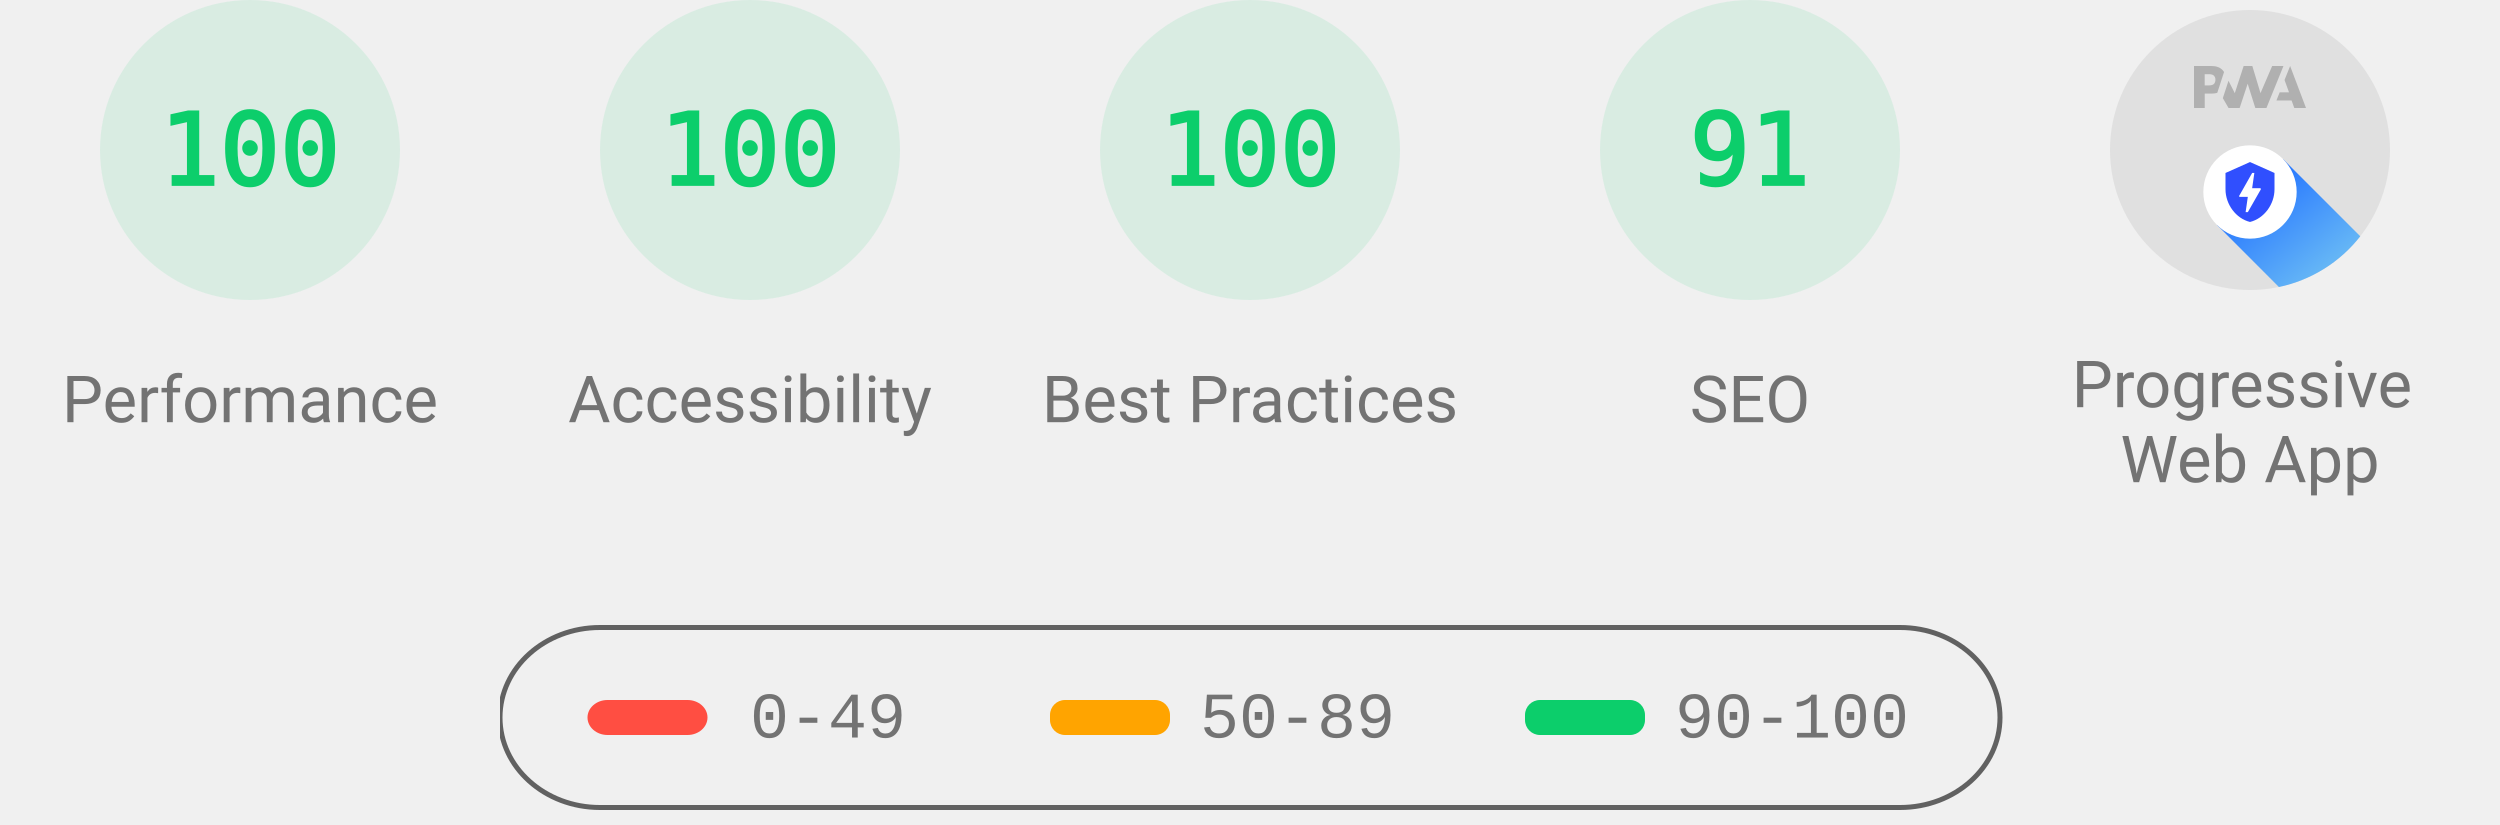
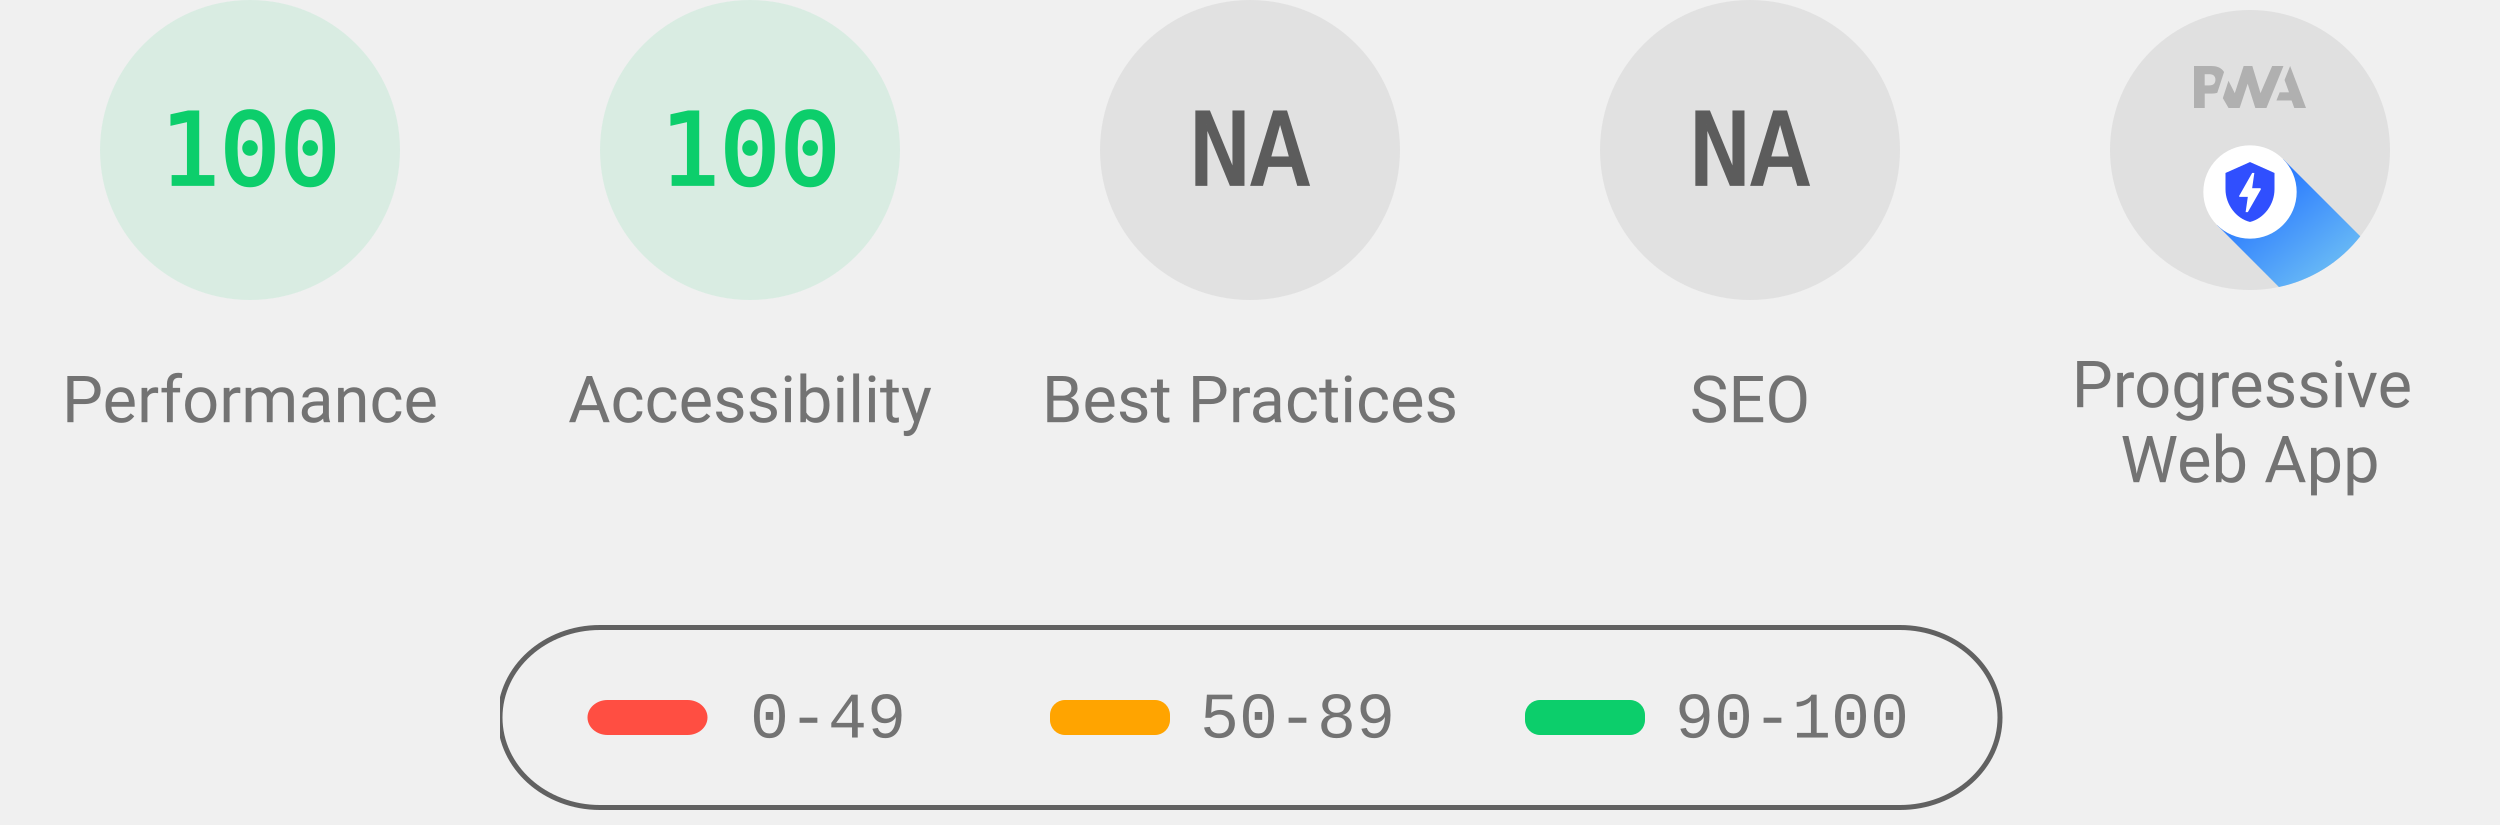
<svg xmlns="http://www.w3.org/2000/svg" class="theme--agnostic" fill="none" width="1000" height="330">
  <style>
			.gauge-base {
				opacity: 0.1
			}

			.gauge-arc {
				fill: none;
				animation-delay: 250ms;
				stroke-linecap: round;
				transform: rotate(-90deg);
				transform-origin: 100px 60px;
				animation: load-gauge 1s ease forwards
			}

			.guage-text {
				font-size: 40px;
				font-family: monospace;
				text-align: center
			}

			.guage-red {
				color: #ff4e42;
				fill: #ff4e42;
				stroke: #ff4e42
			}
			.guage-orange {
				color: #ffa400;
				fill: #ffa400;
				stroke: #ffa400
			}
			.guage-green {
				color: #0cce6b;
				fill: #0cce6b;
				stroke: #0cce6b
			}
			.theme--agnostic .guage-undefined {
				color: #5c5c5c;
				fill: #5c5c5c;
				stroke: #5c5c5c
			}
			.theme--light .guage-undefined {
				color: #1e1e1e;
				fill: #1e1e1e;
				stroke: #1e1e1e
			}
			.theme--dark .guage-undefined {
				color: #f5f5f5;
				fill: #f5f5f5;
				stroke: #f5f5f5
			}

			.guage-title {
				stroke: none;
				font-size: 26px;
				line-height: 26px;
				font-family: Roboto, Halvetica, Arial, sans-serif
			}
			.metric.guage-title {
				font-family: 'Courier New', Courier, monospace
			}
			.theme--agnostic .guage-title {
				color: #737373;
				fill: #737373
			}
			.theme--light .guage-title {
				color: #212121;
				fill: #212121
			}
			.theme--dark .guage-title {
				color: #f5f5f5;
				fill: #f5f5f5
			}

			@keyframes load-gauge {
				from {
					stroke-dasharray: 0 352.858
				}
			}
			.lh-gauge--pwa__disc {
				fill: #e0e0e0
			}
			.lh-gauge--pwa__logo {
				position: relative;
				fill: #b0b0b0
			}
			.lh-gauge--pwa__invisible {
				display: none
			}
			.lh-gauge--pwa__visible {
				display: inline
			}
			.guage-invisible {
				display: none
			}
			.lh-gauge--pwa__logo--primary-color {
				fill: #304ffe
			}
			.theme--agnostic .lh-gauge--pwa__logo--secondary-color {
				fill: #787878
			}
			.theme--light .lh-gauge--pwa__logo--secondary-color {
				fill: #3d3d3d
			}
			.theme--dark .lh-gauge--pwa__logo--secondary-color {
				fill: #d8b6b6
			}
			.theme--light #svg_2 {
				stroke: #00000022
			}
			.theme--agnostic #svg_2 {
				stroke: #616161
			}
			.theme--light #svg_2 {
				stroke: #00000022
			}
			.theme--dark #svg_2 {
				stroke: #f5f5f566
			}
		</style>
  <svg class="guage-div guage-perf guage-green" viewBox="0 0 200 200" width="200" height="200" x="0" y="0">
    <circle class="gauge-base" r="56" cx="100" cy="60" stroke-width="8" />
    <circle class="gauge-arc guage-arc-1" r="56" cx="100" cy="60" stroke-width="8" style="stroke-dasharray: 351.858, 351.858;" />
    <text class="guage-text" x="100px" y="60px" alignment-baseline="central" dominant-baseline="central" text-anchor="middle">100</text>
    <text class="guage-title" x="100px" y="160px" alignment-baseline="central" dominant-baseline="central" text-anchor="middle">Performance</text>
  </svg>,<svg class="guage-div guage-perf guage-green" viewBox="0 0 200 200" width="200" height="200" x="200" y="0">
    <circle class="gauge-base" r="56" cx="100" cy="60" stroke-width="8" />
    <circle class="gauge-arc guage-arc-1" r="56" cx="100" cy="60" stroke-width="8" style="stroke-dasharray: 351.858, 351.858;" />
    <text class="guage-text" x="100px" y="60px" alignment-baseline="central" dominant-baseline="central" text-anchor="middle">100</text>
    <text class="guage-title" x="100px" y="160px" alignment-baseline="central" dominant-baseline="central" text-anchor="middle">Accessibility</text>
-   </svg>,<svg class="guage-div guage-perf guage-green" viewBox="0 0 200 200" width="200" height="200" x="400" y="0">
-     <circle class="gauge-base" r="56" cx="100" cy="60" stroke-width="8" />
-     <circle class="gauge-arc guage-arc-1" r="56" cx="100" cy="60" stroke-width="8" style="stroke-dasharray: 351.858, 351.858;" />
-     <text class="guage-text" x="100px" y="60px" alignment-baseline="central" dominant-baseline="central" text-anchor="middle">100</text>
+   </svg>,<svg class="guage-div guage-perf guage-undefined" viewBox="0 0 200 200" width="200" height="200" x="400" y="0">
+     <circle class="gauge-base" r="56" cx="100" cy="60" stroke-width="8" />
+     <circle class="gauge-arc guage-arc-1" r="56" cx="100" cy="60" stroke-width="8" style="stroke-dasharray: 351.858, 351.858;" />
+     <text class="guage-text" x="100px" y="60px" alignment-baseline="central" dominant-baseline="central" text-anchor="middle">NA</text>
    <text class="guage-title" x="100px" y="160px" alignment-baseline="central" dominant-baseline="central" text-anchor="middle">Best Practices</text>
-   </svg>,<svg class="guage-div guage-perf guage-green" viewBox="0 0 200 200" width="200" height="200" x="600" y="0">
-     <circle class="gauge-base" r="56" cx="100" cy="60" stroke-width="8" />
-     <circle class="gauge-arc guage-arc-1" r="56" cx="100" cy="60" stroke-width="8" style="stroke-dasharray: 320.191, 351.858;" />
-     <text class="guage-text" x="100px" y="60px" alignment-baseline="central" dominant-baseline="central" text-anchor="middle">91</text>
+   </svg>,<svg class="guage-div guage-perf guage-undefined" viewBox="0 0 200 200" width="200" height="200" x="600" y="0">
+     <circle class="gauge-base" r="56" cx="100" cy="60" stroke-width="8" />
+     <circle class="gauge-arc guage-arc-1" r="56" cx="100" cy="60" stroke-width="8" style="stroke-dasharray: 351.858, 351.858;" />
+     <text class="guage-text" x="100px" y="60px" alignment-baseline="central" dominant-baseline="central" text-anchor="middle">NA</text>
    <text class="guage-title" x="100px" y="160px" alignment-baseline="central" dominant-baseline="central" text-anchor="middle">SEO</text>
  </svg>,<svg class="guage-div guage-pwa" viewBox="0 0 200 200" width="200" height="200" x="800" y="0">
    <svg viewBox="0 0 60 60" width="112" height="112" x="44" y="4">
      <defs>
        <linearGradient id="lh-gauge--pwa__check-circle__gradient-0" x1="50%" y1="0%" x2="50%" y2="100%">
          <stop stop-color="#00C852" offset="0%" />
          <stop stop-color="#009688" offset="100%" />
        </linearGradient>
        <linearGradient id="lh-gauge--pwa__installable__shadow-gradient-0" x1="76.056%" x2="24.111%" y1="82.995%" y2="24.735%">
          <stop stop-color="#A5D6A7" offset="0%" />
          <stop stop-color="#80CBC4" offset="100%" />
        </linearGradient>
        <linearGradient id="lh-gauge--pwa__fast-reliable__shadow-gradient-0" x1="76.056%" y1="82.995%" x2="25.678%" y2="26.493%">
          <stop stop-color="#64B5F6" offset="0%" />
          <stop stop-color="#2979FF" offset="100%" />
        </linearGradient>
        <g id="lh-gauge--pwa__fast-reliable-badge-0">
          <circle fill="#FFFFFF" cx="10" cy="10" r="10" />
          <path fill="#304FFE" d="M10 3.58l5.25 2.34v3.5c0 3.23-2.24 6.26-5.25 7-3.01-.74-5.25-3.77-5.25-7v-3.5L10 3.58zm-.47 10.74l2.76-4.83.03-.07c.04-.08 0-.24-.22-.24h-1.64l.47-3.26h-.47l-2.7 4.77c-.02.01.05-.1-.04.05-.09.16-.1.31.18.31h1.63l-.47 3.27h.47z" />
        </g>
        <g id="lh-gauge--pwa__installable-badge-0">
          <circle fill="#FFFFFF" cx="10" cy="10" r="10" />
          <path fill="#009688" d="M10 4.167A5.835 5.835 0 0 0 4.167 10 5.835 5.835 0 0 0 10 15.833 5.835 5.835 0 0 0 15.833 10 5.835 5.835 0 0 0 10 4.167zm2.917 6.416h-2.334v2.334H9.417v-2.334H7.083V9.417h2.334V7.083h1.166v2.334h2.334v1.166z" />
        </g>
      </defs>
      <g stroke="none" fill-rule="nonzero">
        <circle class="lh-gauge--pwa__disc" cx="30" cy="30" r="30" />
        <g class="lh-gauge--pwa__logo">
          <path d="M35.66 19.39l.7-1.75h2L37.4 15 38.6 12l3.4 9h-2.51l-.58-1.61z" />
          <path d="M33.52 21l3.65-9h-2.42l-2.5 5.82L30.5 12h-1.86l-1.9 5.82-1.35-2.65-1.21 3.72L25.4 21h2.38l1.72-5.2 1.64 5.2z" />
          <path fill-rule="nonzero" d="M20.3 17.91h1.48c.45 0 .85-.05 1.2-.15l.39-1.18 1.07-3.3a2.64 2.64 0 0 0-.28-.37c-.55-.6-1.36-.91-2.42-.91H18v9h2.3V17.9zm1.96-3.84c.22.22.33.5.33.87 0 .36-.1.65-.29.87-.2.23-.59.35-1.15.35h-.86v-2.41h.87c.52 0 .89.1 1.1.32z" />
        </g>
        <rect class="lh-gauge--pwa__component lh-gauge--pwa__na-line lh-gauge--pwa__invisible" fill="#FFFFFF" x="20" y="32" width="20" height="4" rx="2" />
        <g class="lh-gauge--pwa__component lh-gauge--pwa__fast-reliable-badge lh-gauge--pwa__visible" transform="translate(20, 29)">
          <path fill="url(#lh-gauge--pwa__fast-reliable__shadow-gradient-0)" d="M33.63 19.49A30 30 0 0 1 16.2 30.36L3 17.14 17.14 3l16.49 16.49z" />
          <use href="#lh-gauge--pwa__fast-reliable-badge-0" />
        </g>
        <g class="lh-gauge--pwa__component lh-gauge--pwa__installable-badge lh-gauge--pwa__invisible" transform="translate(20, 29)">
          <path fill="url(#lh-gauge--pwa__installable__shadow-gradient-0)" d="M33.629 19.487c-4.272 5.453-10.391 9.39-17.415 10.869L3 17.142 17.142 3 33.63 19.487z" />
          <use href="#lh-gauge--pwa__installable-badge-0" />
        </g>
        <g class="lh-gauge--pwa__component lh-gauge--pwa__fast-reliable-installable-badges lh-gauge--pwa__invisible">
          <g transform="translate(8, 29)">
            <path fill="url(#lh-gauge--pwa__fast-reliable__shadow-gradient-0)" d="M16.321 30.463L3 17.143 17.142 3l22.365 22.365A29.864 29.864 0 0 1 22 31c-1.942 0-3.84-.184-5.679-.537z" />
            <use href="#lh-gauge--pwa__fast-reliable-badge-0" />
          </g>
          <g transform="translate(32, 29)">
            <path fill="url(#lh-gauge--pwa__installable__shadow-gradient-0)" d="M25.982 11.84a30.107 30.107 0 0 1-13.08 15.203L3 17.143 17.142 3l8.84 8.84z" />
            <use href="#lh-gauge--pwa__installable-badge-0" />
          </g>
        </g>
        <g class="lh-gauge--pwa__component lh-gauge--pwa__check-circle lh-gauge--pwa__invisible" transform="translate(18, 28)">
          <circle fill="#FFFFFF" cx="12" cy="12" r="12" />
          <path fill="url(#lh-gauge--pwa__check-circle__gradient-0)" d="M12 2a10 10 0 1 0 0 20 10 10 0 0 0 0-20zm-2 15l-5-5 1.41-1.41L10 14.17l7.59-7.59L19 8l-9 9z" />
        </g>
      </g>
    </svg>
    <text class="guage-title" y="160px" alignment-baseline="central" dominant-baseline="central" text-anchor="middle">
      <tspan x="100px" dy="-6px">Progressive</tspan>
      <tspan x="100px" dy="30px">Web App</tspan>
    </text>
  </svg>
  <svg width="604" height="76" x="200" y="250">
    <g>
      <rect fill="none" id="canvas_background" height="80" width="604" y="-1" x="-1" />
      <g display="none" overflow="visible" y="0" x="0" height="100%" width="100%" id="canvasGrid">
        <rect fill="url(#gridpattern)" stroke-width="0" y="0" x="0" height="100%" width="100%" />
      </g>
    </g>
    <g>
      <rect fill-opacity="0" stroke-width="2" rx="40" id="svg_2" height="72" width="600" y="1" x="0" fill="#000000" />
      <rect stroke="#000" rx="8" id="svg_3" height="14" width="48" y="30" x="35" stroke-opacity="null" stroke-width="0" fill="#ff4e42" />
      <rect stroke="#000" rx="6" id="svg_4" height="14" width="48" y="30" x="220" stroke-opacity="null" stroke-width="0" fill="#ffa400" />
      <rect stroke="#000" rx="6" id="svg_5" height="14" width="48" y="30" x="410" stroke-opacity="null" stroke-width="0" fill="#0cce6b" />
      <text class="metric guage-title" xml:space="preserve" text-anchor="start" font-size="26" id="svg_6" y="45" x="100" stroke-opacity="null" stroke-width="0" stroke="#000">0-49</text>
      <text class="metric guage-title" xml:space="preserve" text-anchor="start" font-size="26" id="svg_7" y="45" x="280" stroke-opacity="null" stroke-width="0" stroke="#000">50-89</text>
      <text class="metric guage-title" xml:space="preserve" text-anchor="start" font-size="26" id="svg_8" y="45" x="470" stroke-opacity="null" stroke-width="0" stroke="#000">90-100</text>
    </g>
  </svg>
</svg>
